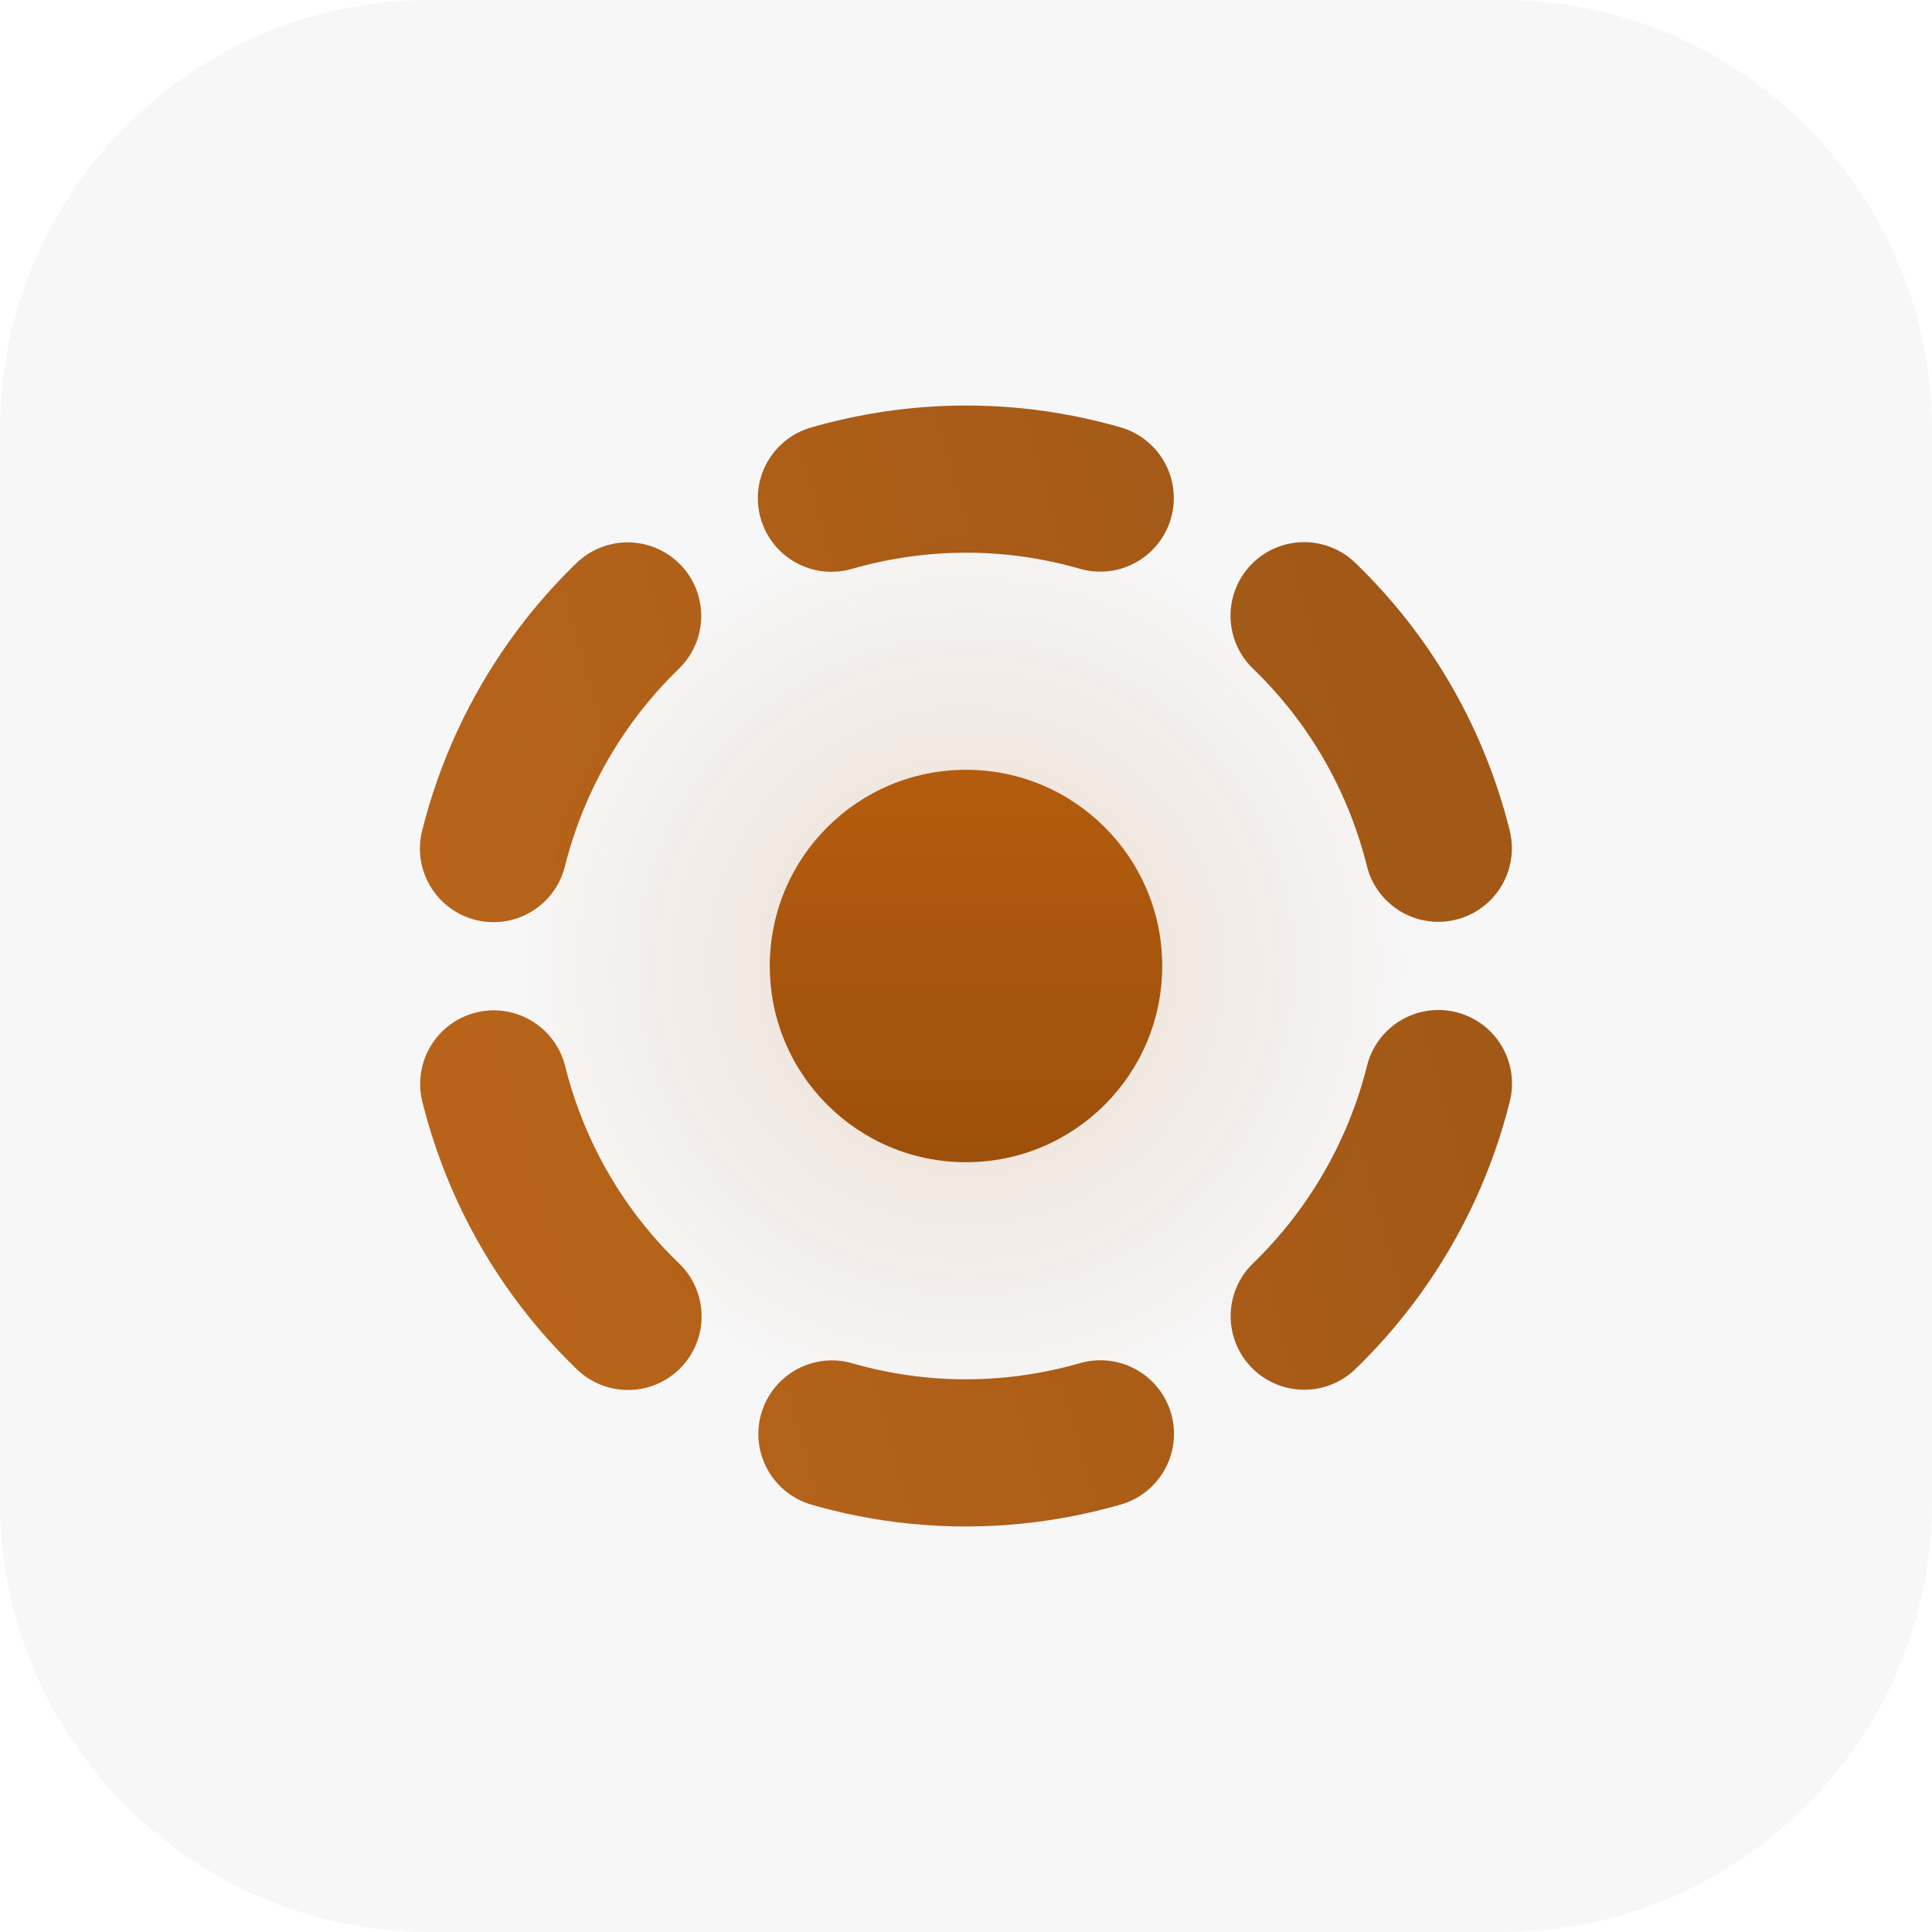
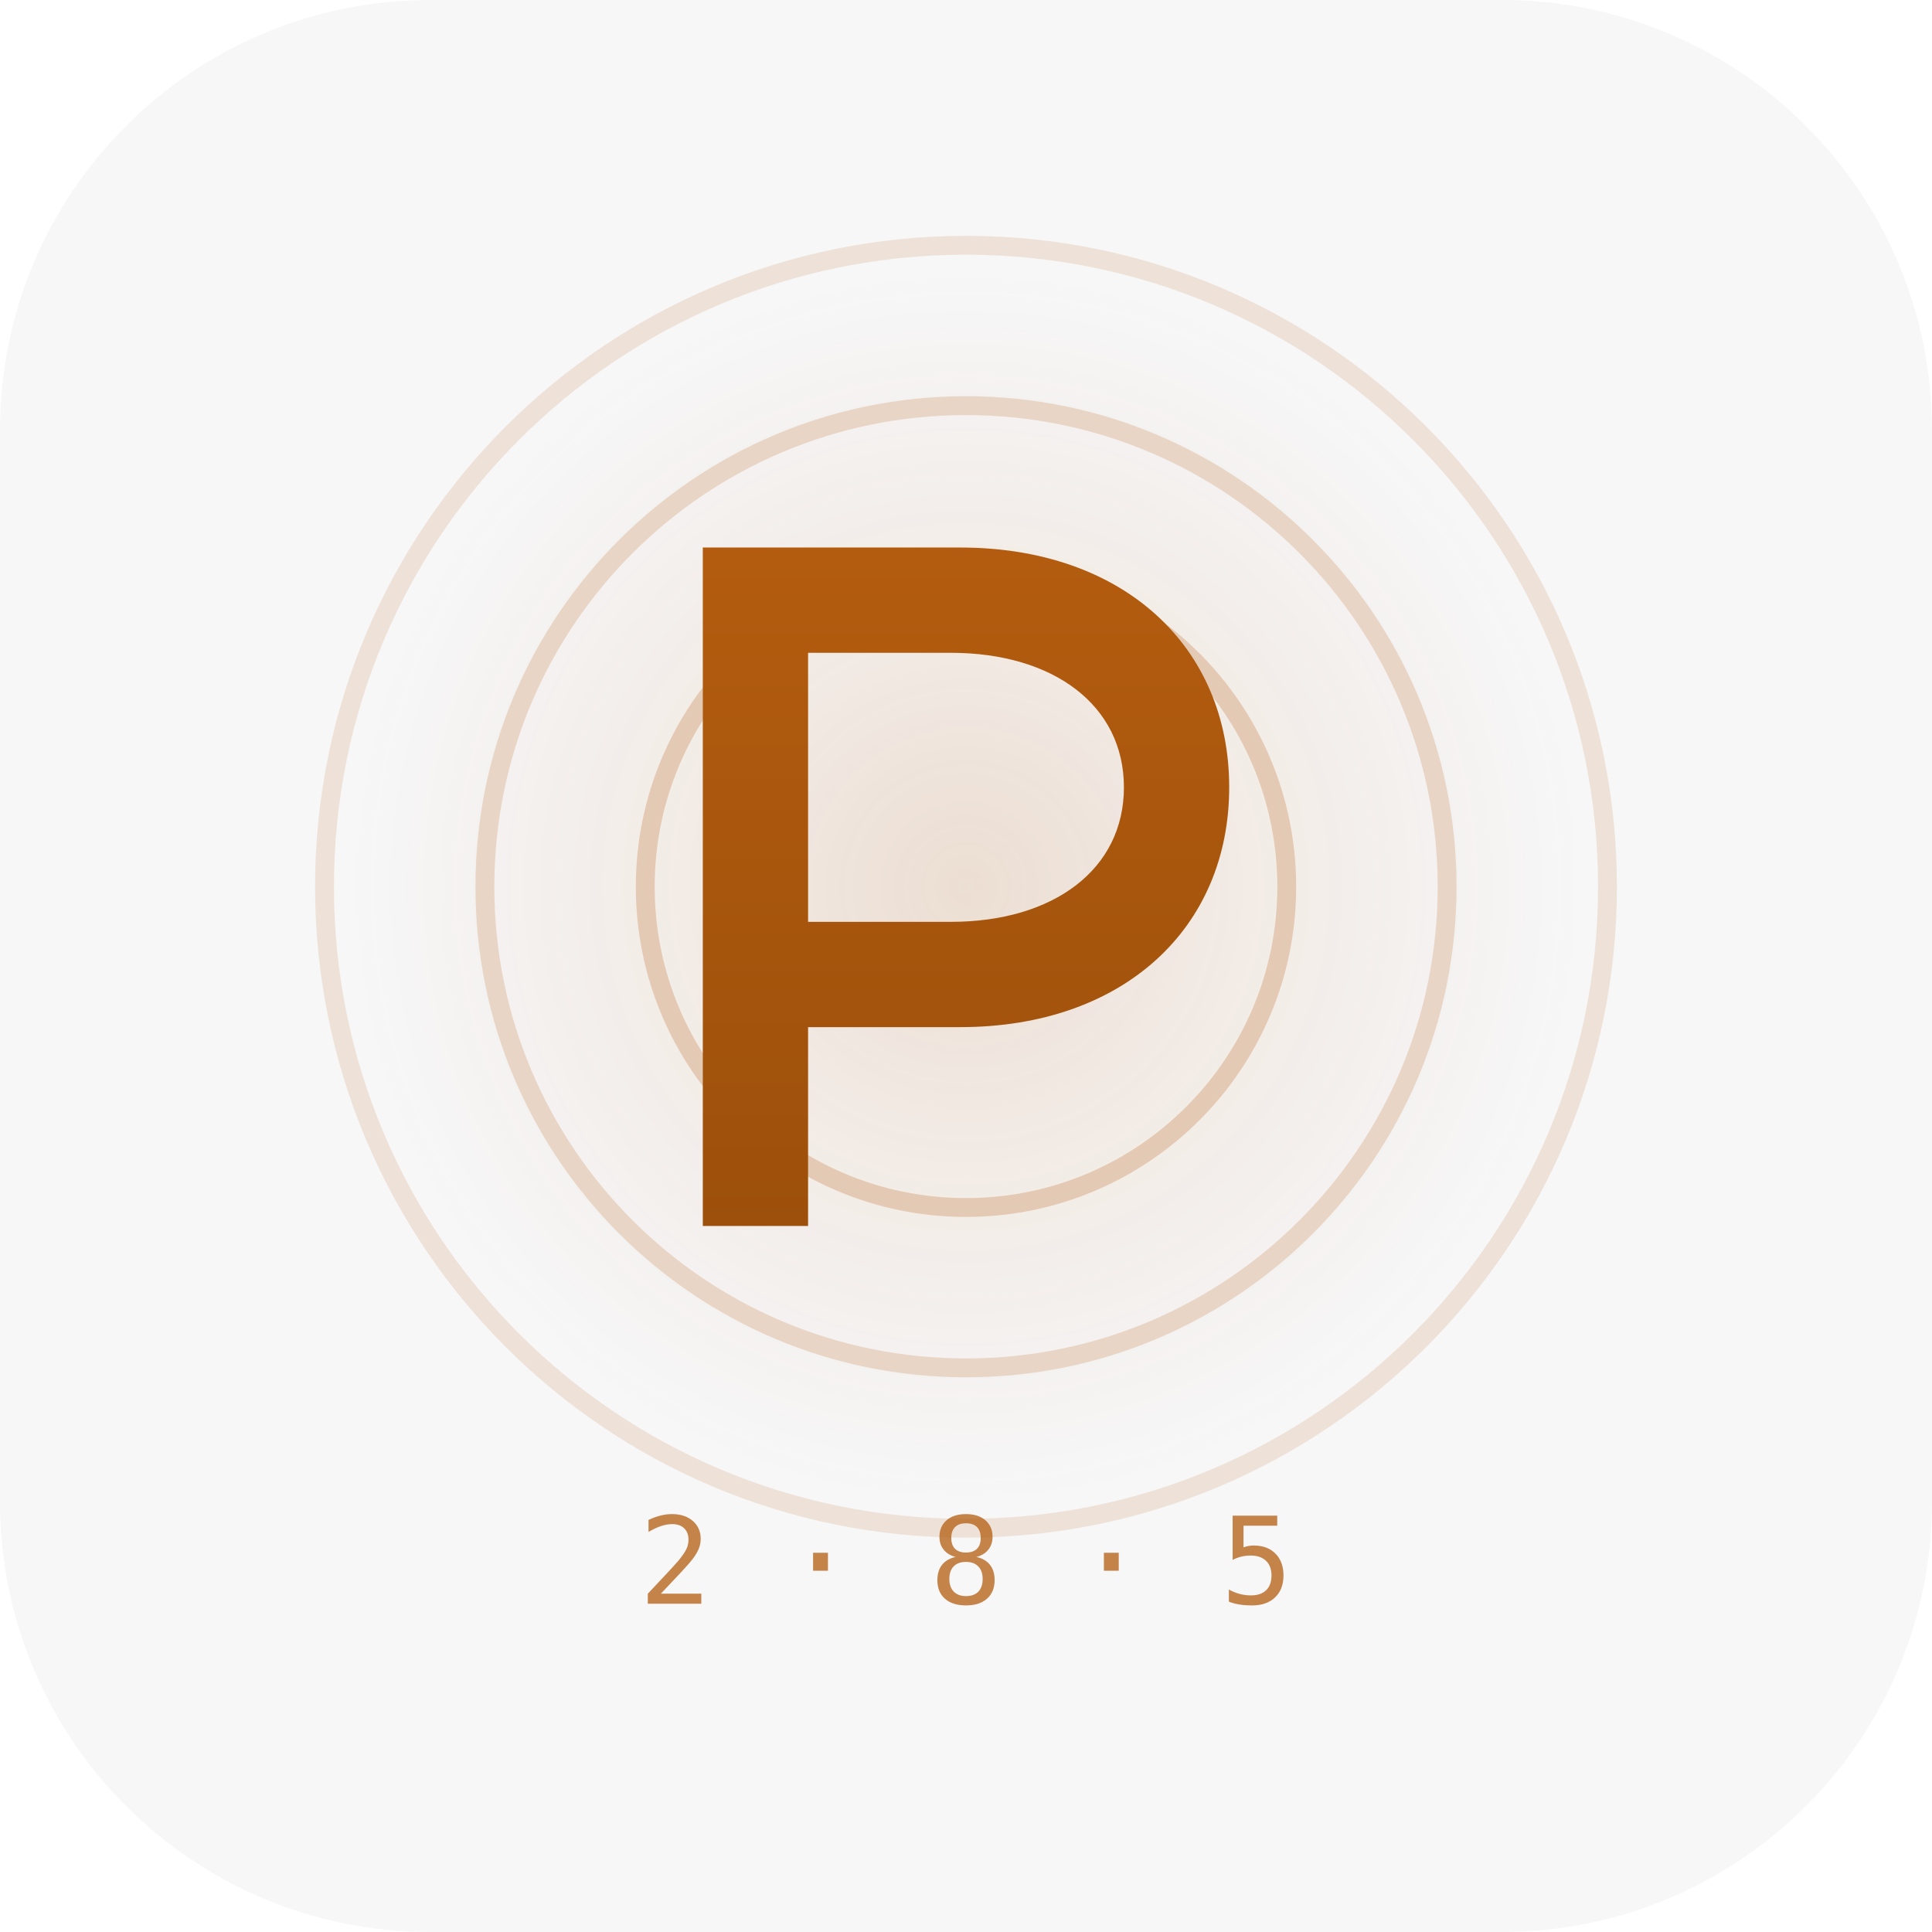
<svg xmlns="http://www.w3.org/2000/svg" viewBox="0 0 1024 1024">
  <defs>
    <linearGradient id="ember" x1="0" y1="0" x2="0" y2="1">
      <stop offset="0%" stop-color="#b35c0f" />
      <stop offset="100%" stop-color="#9d500b" />
    </linearGradient>
    <radialGradient id="bloomLight" cx="50%" cy="50%" r="50%">
-       <stop offset="0%" stop-color="#b35c0f" stop-opacity="0.20" />
-       <stop offset="45%" stop-color="#b35c0f" stop-opacity="0.10" />
+       <stop offset="0%" stop-color="#b35c0f" stop-opacity="0.16" />
+       <stop offset="45%" stop-color="#b35c0f" stop-opacity="0.08" />
      <stop offset="100%" stop-color="#b35c0f" stop-opacity="0" />
    </radialGradient>
  </defs>
  <rect width="1024" height="1024" rx="228" fill="#f7f7f8" />
-   <circle cx="512" cy="512" r="246" fill="url(#bloomLight)" />
-   <circle cx="512" cy="512" r="258" fill="none" stroke="url(#ember)" stroke-width="78" stroke-linecap="round" stroke-dasharray="144.177 126" opacity="0.95" transform="rotate(-106.009 512 512)" />
-   <circle cx="512" cy="512" r="104" fill="url(#ember)" />
+   <circle cx="512" cy="470" r="330" fill="url(#bloomLight)" />
+   <g stroke="#b35c0f" fill="none">
+     <circle cx="512" cy="470" r="170" stroke-width="10" opacity="0.24" />
+     <circle cx="512" cy="470" r="255" stroke-width="10" opacity="0.19" />
+     <circle cx="512" cy="470" r="340" stroke-width="10" opacity="0.14" />
+   </g>
+   <g transform="translate(161.7 153.8) scale(0.62)">
+     <path d="M340 220 H560 C700 220 790 305 790 425 C790 545 700 630 560 630 H430 V800 H340 Z M430 310 H552 C640 310 700 355 700 425 C700 495 640 540 552 540 H430 Z" fill="url(#ember)" fill-rule="evenodd" />
+   </g>
+   <text x="512" y="850" text-anchor="middle" font-family="ui-monospace, 'SF Mono', 'JetBrains Mono', Menlo, 'DejaVu Sans Mono', monospace" font-size="64" fill="#b35c0f" opacity="0.75">2 · 8 · 5</text>
</svg>
